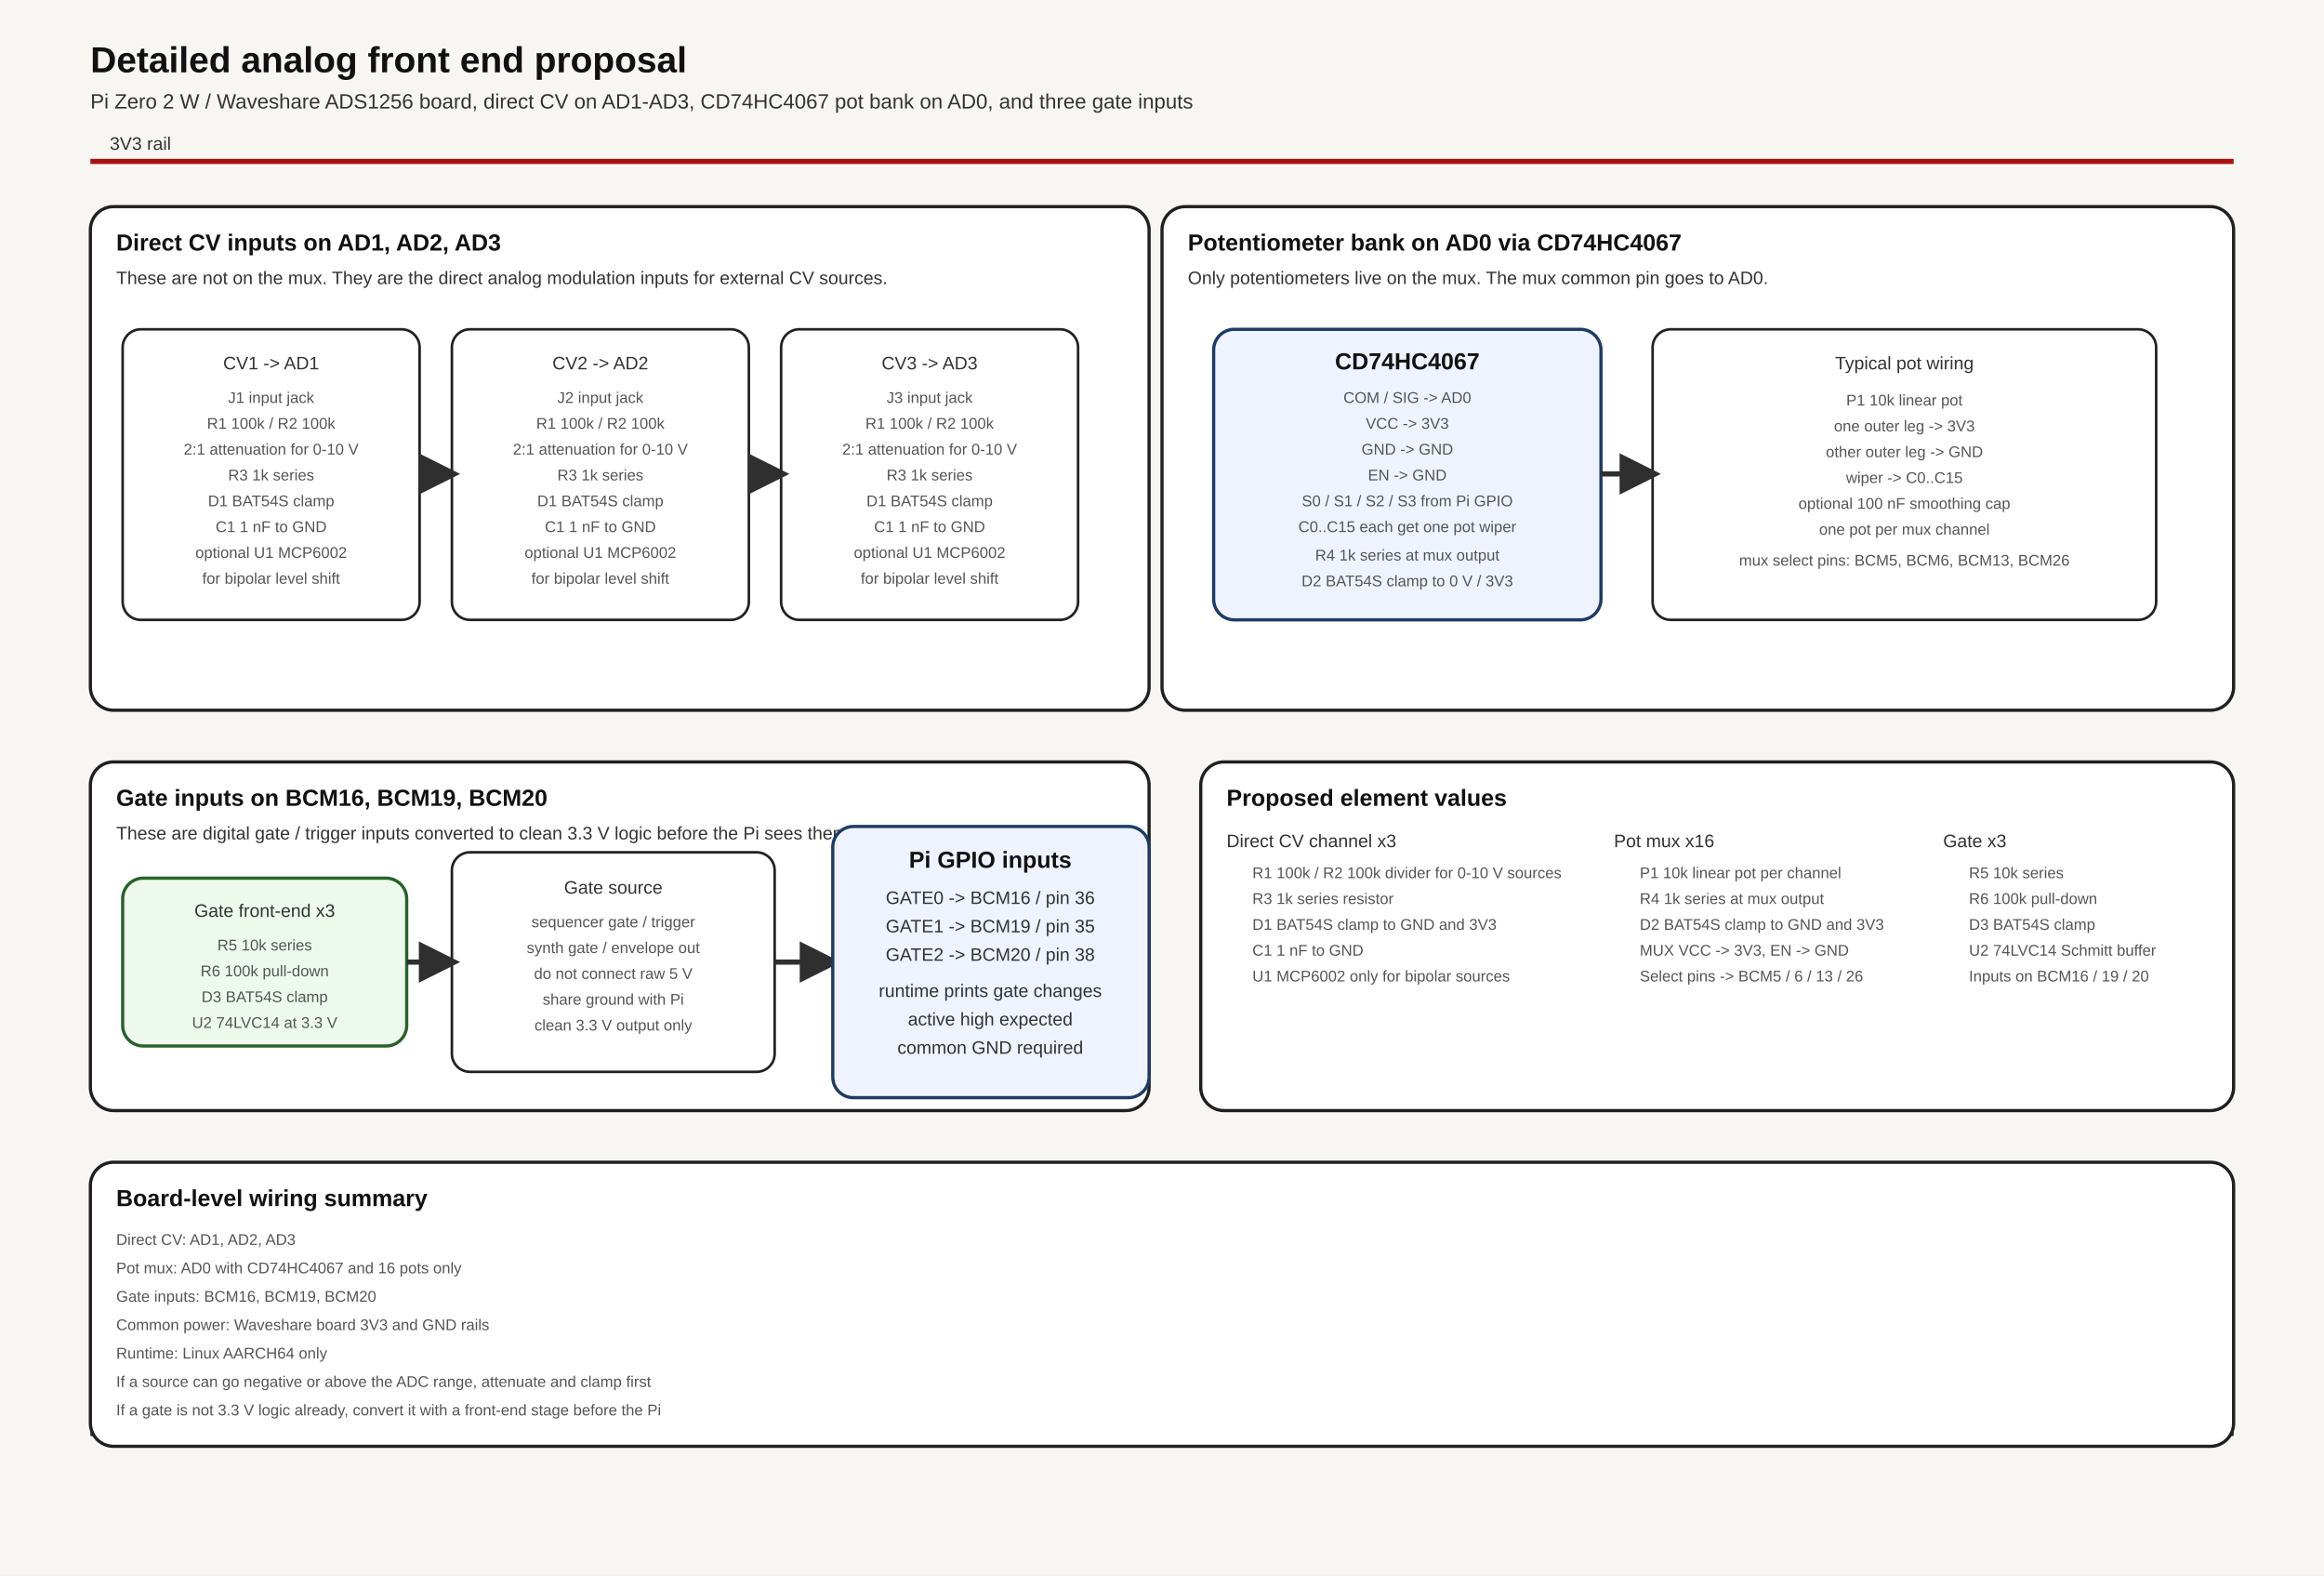
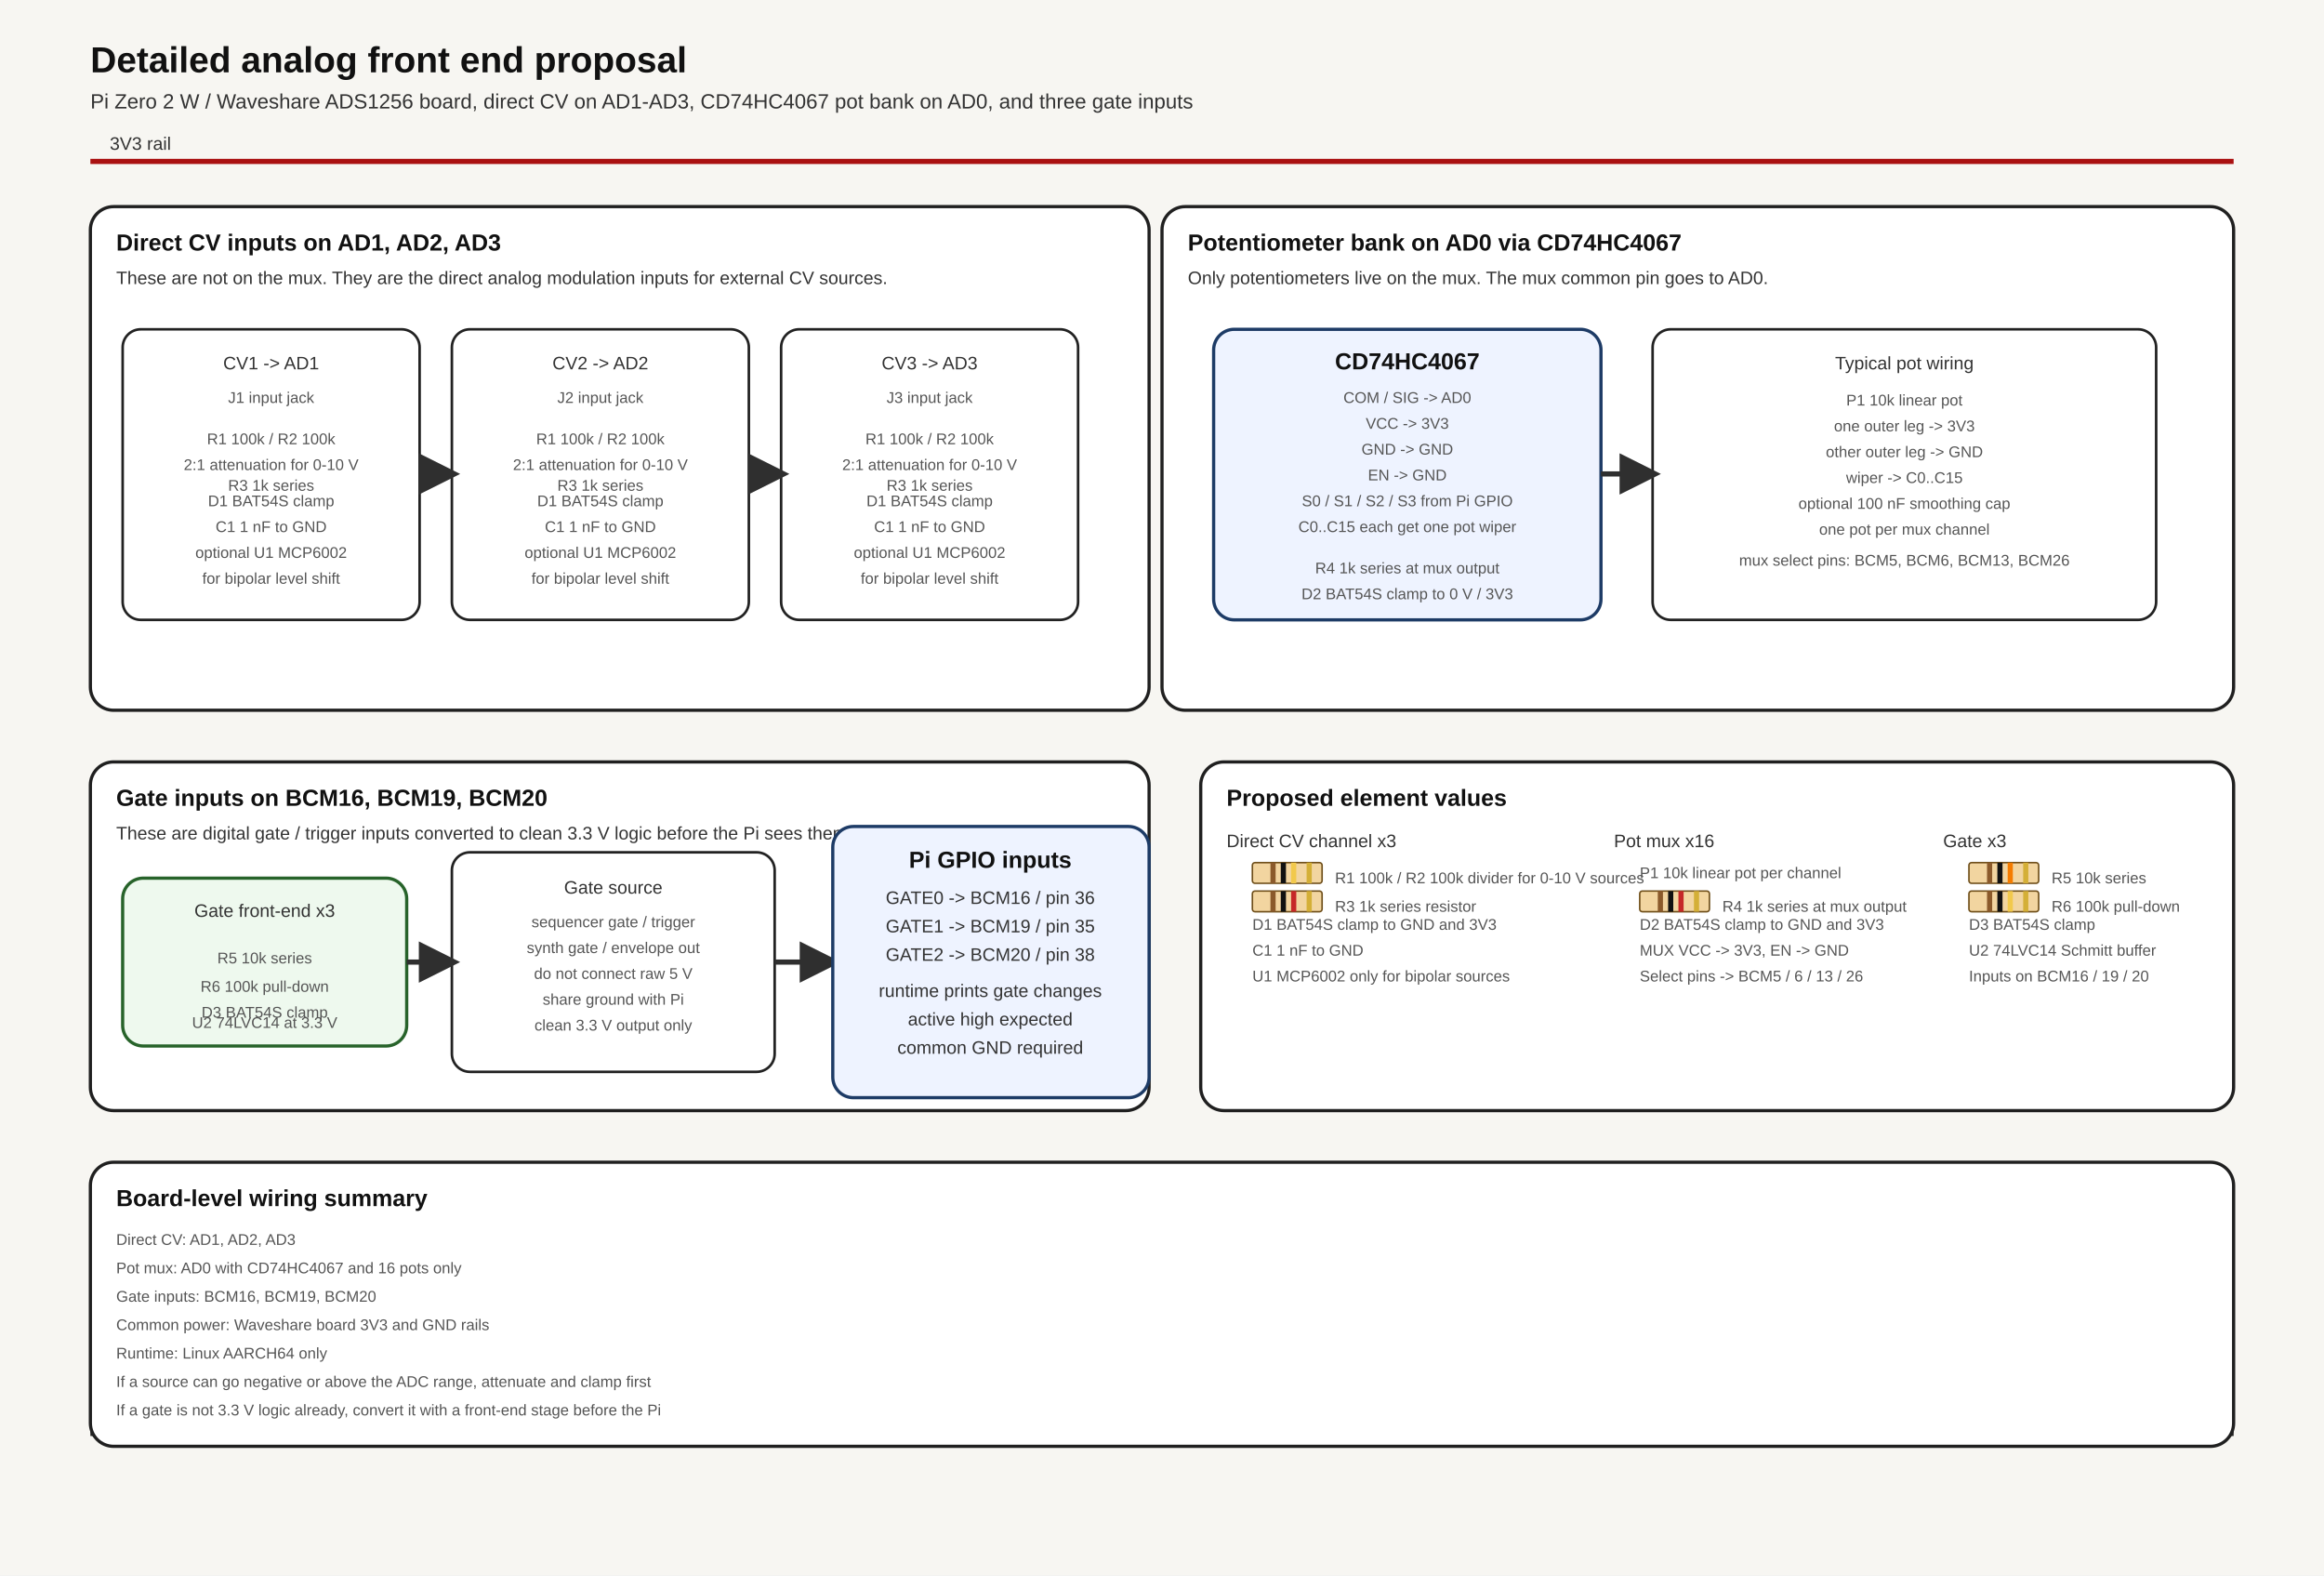
<svg xmlns="http://www.w3.org/2000/svg" width="1800" height="1220" viewBox="0 0 1800 1220" role="img" aria-label="Detailed analog front end schematic">
  <defs>
    <style>
      .bg { fill: #f7f6f2; }
      .panel { fill: #ffffff; stroke: #202020; stroke-width: 2.5; rx: 18; ry: 18; }
      .chip { fill: #eef3ff; stroke: #1d3b66; stroke-width: 2.5; rx: 16; ry: 16; }
      .green { fill: #eef9ee; stroke: #27632a; stroke-width: 2.5; rx: 16; ry: 16; }
      .yellow { fill: #fff8e8; stroke: #8a5b00; stroke-width: 2.5; rx: 16; ry: 16; }
      .label { fill: #111; font-family: Arial, Helvetica, sans-serif; font-size: 18px; font-weight: 700; }
      .small { fill: #333; font-family: Arial, Helvetica, sans-serif; font-size: 14px; }
      .tiny { fill: #555; font-family: Arial, Helvetica, sans-serif; font-size: 12px; }
      .title { fill: #111; font-family: Arial, Helvetica, sans-serif; font-size: 28px; font-weight: 700; }
      .subtitle { fill: #333; font-family: Arial, Helvetica, sans-serif; font-size: 16px; }
      .wire { stroke: #2f2f2f; stroke-width: 4; fill: none; }
      .wire2 { stroke: #2f2f2f; stroke-width: 2.5; fill: none; }
      .dash { stroke-dasharray: 10 7; }
      .arrow { marker-end: url(#arrow); }
      .rail3v3 { stroke: #a11; stroke-width: 4; fill: none; }
      .railgnd { stroke: #222; stroke-width: 4; fill: none; }
    </style>
    <marker id="arrow" viewBox="0 0 10 10" refX="8" refY="5" markerWidth="8" markerHeight="8" orient="auto-start-reverse">
      <path d="M 0 0 L 10 5 L 0 10 z" fill="#2f2f2f" />
    </marker>
+     <g id="res-1k">
+       <rect x="0" y="0" width="54" height="16" rx="2" ry="2" fill="#f2d5a0" stroke="#6f4f1a" stroke-width="1.2" />
+       <rect x="14" y="0" width="4" height="16" fill="#8b5a2b" />
+       <rect x="22" y="0" width="4" height="16" fill="#111111" />
+       <rect x="30" y="0" width="4" height="16" fill="#c62828" />
+       <rect x="42" y="0" width="4" height="16" fill="#d4af37" />
+     </g>
+     <g id="res-10k">
+       <rect x="0" y="0" width="54" height="16" rx="2" ry="2" fill="#f2d5a0" stroke="#6f4f1a" stroke-width="1.2" />
+       <rect x="14" y="0" width="4" height="16" fill="#8b5a2b" />
+       <rect x="22" y="0" width="4" height="16" fill="#111111" />
+       <rect x="30" y="0" width="4" height="16" fill="#f57c00" />
+       <rect x="42" y="0" width="4" height="16" fill="#d4af37" />
+     </g>
+     <g id="res-100k">
+       <rect x="0" y="0" width="54" height="16" rx="2" ry="2" fill="#f2d5a0" stroke="#6f4f1a" stroke-width="1.2" />
+       <rect x="14" y="0" width="4" height="16" fill="#8b5a2b" />
+       <rect x="22" y="0" width="4" height="16" fill="#111111" />
+       <rect x="30" y="0" width="4" height="16" fill="#f2c94c" />
+       <rect x="42" y="0" width="4" height="16" fill="#d4af37" />
+     </g>
  </defs>
  <rect class="bg" x="0" y="0" width="1800" height="1220" />
  <text class="title" x="70" y="56">Detailed analog front end proposal</text>
  <text class="subtitle" x="70" y="84">Pi Zero 2 W / Waveshare ADS1256 board, direct CV on AD1-AD3, CD74HC4067 pot bank on AD0, and three gate inputs</text>
  <path class="rail3v3" d="M 70 125 L 1730 125" />
  <text class="small" x="85" y="116">3V3 rail</text>
  <path class="railgnd" d="M 70 1110 L 1730 1110" />
  <text class="small" x="85" y="1100">GND rail</text>
  <rect class="panel" x="70" y="160" width="820" height="390" />
  <text class="label" x="90" y="194">Direct CV inputs on AD1, AD2, AD3</text>
  <text class="small" x="90" y="220">These are not on the mux. They are the direct analog modulation inputs for external CV sources.</text>
  <rect x="95" y="255" width="230" height="225" fill="#fff" stroke="#222" stroke-width="2" rx="14" ry="14" />
  <text class="small" x="210" y="286" text-anchor="middle">CV1 -&gt; AD1</text>
  <text class="tiny" x="210" y="312" text-anchor="middle">J1 input jack</text>
-   <text class="tiny" x="210" y="332" text-anchor="middle">R1 100k / R2 100k</text>
-   <text class="tiny" x="210" y="352" text-anchor="middle">2:1 attenuation for 0-10 V</text>
-   <text class="tiny" x="210" y="372" text-anchor="middle">R3 1k series</text>
+   <text class="tiny" x="210" y="344" text-anchor="middle">R1 100k / R2 100k</text>
+   <text class="tiny" x="210" y="364" text-anchor="middle">2:1 attenuation for 0-10 V</text>
+   <text class="tiny" x="210" y="380" text-anchor="middle">R3 1k series</text>
  <text class="tiny" x="210" y="392" text-anchor="middle">D1 BAT54S clamp</text>
  <text class="tiny" x="210" y="412" text-anchor="middle">C1 1 nF to GND</text>
  <text class="tiny" x="210" y="432" text-anchor="middle">optional U1 MCP6002</text>
  <text class="tiny" x="210" y="452" text-anchor="middle">for bipolar level shift</text>
  <rect x="350" y="255" width="230" height="225" fill="#fff" stroke="#222" stroke-width="2" rx="14" ry="14" />
  <text class="small" x="465" y="286" text-anchor="middle">CV2 -&gt; AD2</text>
  <text class="tiny" x="465" y="312" text-anchor="middle">J2 input jack</text>
-   <text class="tiny" x="465" y="332" text-anchor="middle">R1 100k / R2 100k</text>
-   <text class="tiny" x="465" y="352" text-anchor="middle">2:1 attenuation for 0-10 V</text>
-   <text class="tiny" x="465" y="372" text-anchor="middle">R3 1k series</text>
+   <text class="tiny" x="465" y="344" text-anchor="middle">R1 100k / R2 100k</text>
+   <text class="tiny" x="465" y="364" text-anchor="middle">2:1 attenuation for 0-10 V</text>
+   <text class="tiny" x="465" y="380" text-anchor="middle">R3 1k series</text>
  <text class="tiny" x="465" y="392" text-anchor="middle">D1 BAT54S clamp</text>
  <text class="tiny" x="465" y="412" text-anchor="middle">C1 1 nF to GND</text>
  <text class="tiny" x="465" y="432" text-anchor="middle">optional U1 MCP6002</text>
  <text class="tiny" x="465" y="452" text-anchor="middle">for bipolar level shift</text>
  <rect x="605" y="255" width="230" height="225" fill="#fff" stroke="#222" stroke-width="2" rx="14" ry="14" />
  <text class="small" x="720" y="286" text-anchor="middle">CV3 -&gt; AD3</text>
  <text class="tiny" x="720" y="312" text-anchor="middle">J3 input jack</text>
-   <text class="tiny" x="720" y="332" text-anchor="middle">R1 100k / R2 100k</text>
-   <text class="tiny" x="720" y="352" text-anchor="middle">2:1 attenuation for 0-10 V</text>
-   <text class="tiny" x="720" y="372" text-anchor="middle">R3 1k series</text>
+   <text class="tiny" x="720" y="344" text-anchor="middle">R1 100k / R2 100k</text>
+   <text class="tiny" x="720" y="364" text-anchor="middle">2:1 attenuation for 0-10 V</text>
+   <text class="tiny" x="720" y="380" text-anchor="middle">R3 1k series</text>
  <text class="tiny" x="720" y="392" text-anchor="middle">D1 BAT54S clamp</text>
  <text class="tiny" x="720" y="412" text-anchor="middle">C1 1 nF to GND</text>
  <text class="tiny" x="720" y="432" text-anchor="middle">optional U1 MCP6002</text>
  <text class="tiny" x="720" y="452" text-anchor="middle">for bipolar level shift</text>
  <path class="wire arrow" d="M 325 367 L 350 367" />
  <path class="wire arrow" d="M 580 367 L 605 367" />
  <rect class="panel" x="900" y="160" width="830" height="390" />
  <text class="label" x="920" y="194">Potentiometer bank on AD0 via CD74HC4067</text>
  <text class="small" x="920" y="220">Only potentiometers live on the mux. The mux common pin goes to AD0.</text>
  <rect class="chip" x="940" y="255" width="300" height="225" />
  <text class="label" x="1090" y="286" text-anchor="middle">CD74HC4067</text>
  <text class="tiny" x="1090" y="312" text-anchor="middle">COM / SIG -&gt; AD0</text>
  <text class="tiny" x="1090" y="332" text-anchor="middle">VCC -&gt; 3V3</text>
  <text class="tiny" x="1090" y="352" text-anchor="middle">GND -&gt; GND</text>
  <text class="tiny" x="1090" y="372" text-anchor="middle">EN -&gt; GND</text>
  <text class="tiny" x="1090" y="392" text-anchor="middle">S0 / S1 / S2 / S3 from Pi GPIO</text>
  <text class="tiny" x="1090" y="412" text-anchor="middle">C0..C15 each get one pot wiper</text>
-   <text class="tiny" x="1090" y="434" text-anchor="middle">R4 1k series at mux output</text>
-   <text class="tiny" x="1090" y="454" text-anchor="middle">D2 BAT54S clamp to 0 V / 3V3</text>
+   <text class="tiny" x="1090" y="444" text-anchor="middle">R4 1k series at mux output</text>
+   <text class="tiny" x="1090" y="464" text-anchor="middle">D2 BAT54S clamp to 0 V / 3V3</text>
  <rect x="1280" y="255" width="390" height="225" fill="#fff" stroke="#222" stroke-width="2" rx="14" ry="14" />
  <text class="small" x="1475" y="286" text-anchor="middle">Typical pot wiring</text>
  <text class="tiny" x="1475" y="314" text-anchor="middle">P1 10k linear pot</text>
  <text class="tiny" x="1475" y="334" text-anchor="middle">one outer leg -&gt; 3V3</text>
  <text class="tiny" x="1475" y="354" text-anchor="middle">other outer leg -&gt; GND</text>
  <text class="tiny" x="1475" y="374" text-anchor="middle">wiper -&gt; C0..C15</text>
  <text class="tiny" x="1475" y="394" text-anchor="middle">optional 100 nF smoothing cap</text>
  <text class="tiny" x="1475" y="414" text-anchor="middle">one pot per mux channel</text>
  <text class="tiny" x="1475" y="438" text-anchor="middle">mux select pins: BCM5, BCM6, BCM13, BCM26</text>
  <path class="wire arrow" d="M 1240 367 L 1280 367" />
  <rect class="panel" x="70" y="590" width="820" height="270" />
  <text class="label" x="90" y="624">Gate inputs on BCM16, BCM19, BCM20</text>
  <text class="small" x="90" y="650">These are digital gate / trigger inputs converted to clean 3.3 V logic before the Pi sees them.</text>
  <rect class="green" x="95" y="680" width="220" height="130" />
  <text class="small" x="205" y="710" text-anchor="middle">Gate front-end x3</text>
-   <text class="tiny" x="205" y="736" text-anchor="middle">R5 10k series</text>
-   <text class="tiny" x="205" y="756" text-anchor="middle">R6 100k pull-down</text>
-   <text class="tiny" x="205" y="776" text-anchor="middle">D3 BAT54S clamp</text>
+   <text class="tiny" x="205" y="746" text-anchor="middle">R5 10k series</text>
+   <text class="tiny" x="205" y="768" text-anchor="middle">R6 100k pull-down</text>
+   <text class="tiny" x="205" y="788" text-anchor="middle">D3 BAT54S clamp</text>
  <text class="tiny" x="205" y="796" text-anchor="middle">U2 74LVC14 at 3.3 V</text>
  <rect x="350" y="660" width="250" height="170" fill="#fff" stroke="#222" stroke-width="2" rx="14" ry="14" />
  <text class="small" x="475" y="692" text-anchor="middle">Gate source</text>
  <text class="tiny" x="475" y="718" text-anchor="middle">sequencer gate / trigger</text>
  <text class="tiny" x="475" y="738" text-anchor="middle">synth gate / envelope out</text>
  <text class="tiny" x="475" y="758" text-anchor="middle">do not connect raw 5 V</text>
  <text class="tiny" x="475" y="778" text-anchor="middle">share ground with Pi</text>
  <text class="tiny" x="475" y="798" text-anchor="middle">clean 3.3 V output only</text>
  <path class="wire arrow" d="M 315 745 L 350 745" />
  <path class="wire arrow" d="M 600 745 L 645 745" />
  <rect class="chip" x="645" y="640" width="245" height="210" />
  <text class="label" x="767" y="672" text-anchor="middle">Pi GPIO inputs</text>
  <text class="small" x="767" y="700" text-anchor="middle">GATE0 -&gt; BCM16 / pin 36</text>
  <text class="small" x="767" y="722" text-anchor="middle">GATE1 -&gt; BCM19 / pin 35</text>
  <text class="small" x="767" y="744" text-anchor="middle">GATE2 -&gt; BCM20 / pin 38</text>
  <text class="small" x="767" y="772" text-anchor="middle">runtime prints gate changes</text>
  <text class="small" x="767" y="794" text-anchor="middle">active high expected</text>
  <text class="small" x="767" y="816" text-anchor="middle">common GND required</text>
  <rect class="panel" x="930" y="590" width="800" height="270" />
  <text class="label" x="950" y="624">Proposed element values</text>
  <text class="small" x="950" y="656">Direct CV channel x3</text>
-   <text class="tiny" x="970" y="680">R1 100k / R2 100k divider for 0-10 V sources</text>
-   <text class="tiny" x="970" y="700">R3 1k series resistor</text>
+   <use href="#res-100k" x="970" y="668" />
+   <text class="tiny" x="1034" y="684">R1 100k / R2 100k divider for 0-10 V sources</text>
+   <use href="#res-1k" x="970" y="690" />
+   <text class="tiny" x="1034" y="706">R3 1k series resistor</text>
  <text class="tiny" x="970" y="720">D1 BAT54S clamp to GND and 3V3</text>
  <text class="tiny" x="970" y="740">C1 1 nF to GND</text>
  <text class="tiny" x="970" y="760">U1 MCP6002 only for bipolar sources</text>
  <text class="small" x="1250" y="656">Pot mux x16</text>
  <text class="tiny" x="1270" y="680">P1 10k linear pot per channel</text>
-   <text class="tiny" x="1270" y="700">R4 1k series at mux output</text>
+   <use href="#res-1k" x="1270" y="690" />
+   <text class="tiny" x="1334" y="706">R4 1k series at mux output</text>
  <text class="tiny" x="1270" y="720">D2 BAT54S clamp to GND and 3V3</text>
  <text class="tiny" x="1270" y="740">MUX VCC -&gt; 3V3, EN -&gt; GND</text>
  <text class="tiny" x="1270" y="760">Select pins -&gt; BCM5 / 6 / 13 / 26</text>
  <text class="small" x="1505" y="656">Gate x3</text>
-   <text class="tiny" x="1525" y="680">R5 10k series</text>
-   <text class="tiny" x="1525" y="700">R6 100k pull-down</text>
+   <use href="#res-10k" x="1525" y="668" />
+   <text class="tiny" x="1589" y="684">R5 10k series</text>
+   <use href="#res-100k" x="1525" y="690" />
+   <text class="tiny" x="1589" y="706">R6 100k pull-down</text>
  <text class="tiny" x="1525" y="720">D3 BAT54S clamp</text>
  <text class="tiny" x="1525" y="740">U2 74LVC14 Schmitt buffer</text>
  <text class="tiny" x="1525" y="760">Inputs on BCM16 / 19 / 20</text>
  <rect class="panel" x="70" y="900" width="1660" height="220" />
  <text class="label" x="90" y="934">Board-level wiring summary</text>
  <text class="tiny" x="90" y="964">Direct CV: AD1, AD2, AD3</text>
  <text class="tiny" x="90" y="986">Pot mux: AD0 with CD74HC4067 and 16 pots only</text>
  <text class="tiny" x="90" y="1008">Gate inputs: BCM16, BCM19, BCM20</text>
  <text class="tiny" x="90" y="1030">Common power: Waveshare board 3V3 and GND rails</text>
  <text class="tiny" x="90" y="1052">Runtime: Linux AARCH64 only</text>
  <text class="tiny" x="90" y="1074">If a source can go negative or above the ADC range, attenuate and clamp first</text>
  <text class="tiny" x="90" y="1096">If a gate is not 3.3 V logic already, convert it with a front-end stage before the Pi</text>
</svg>
